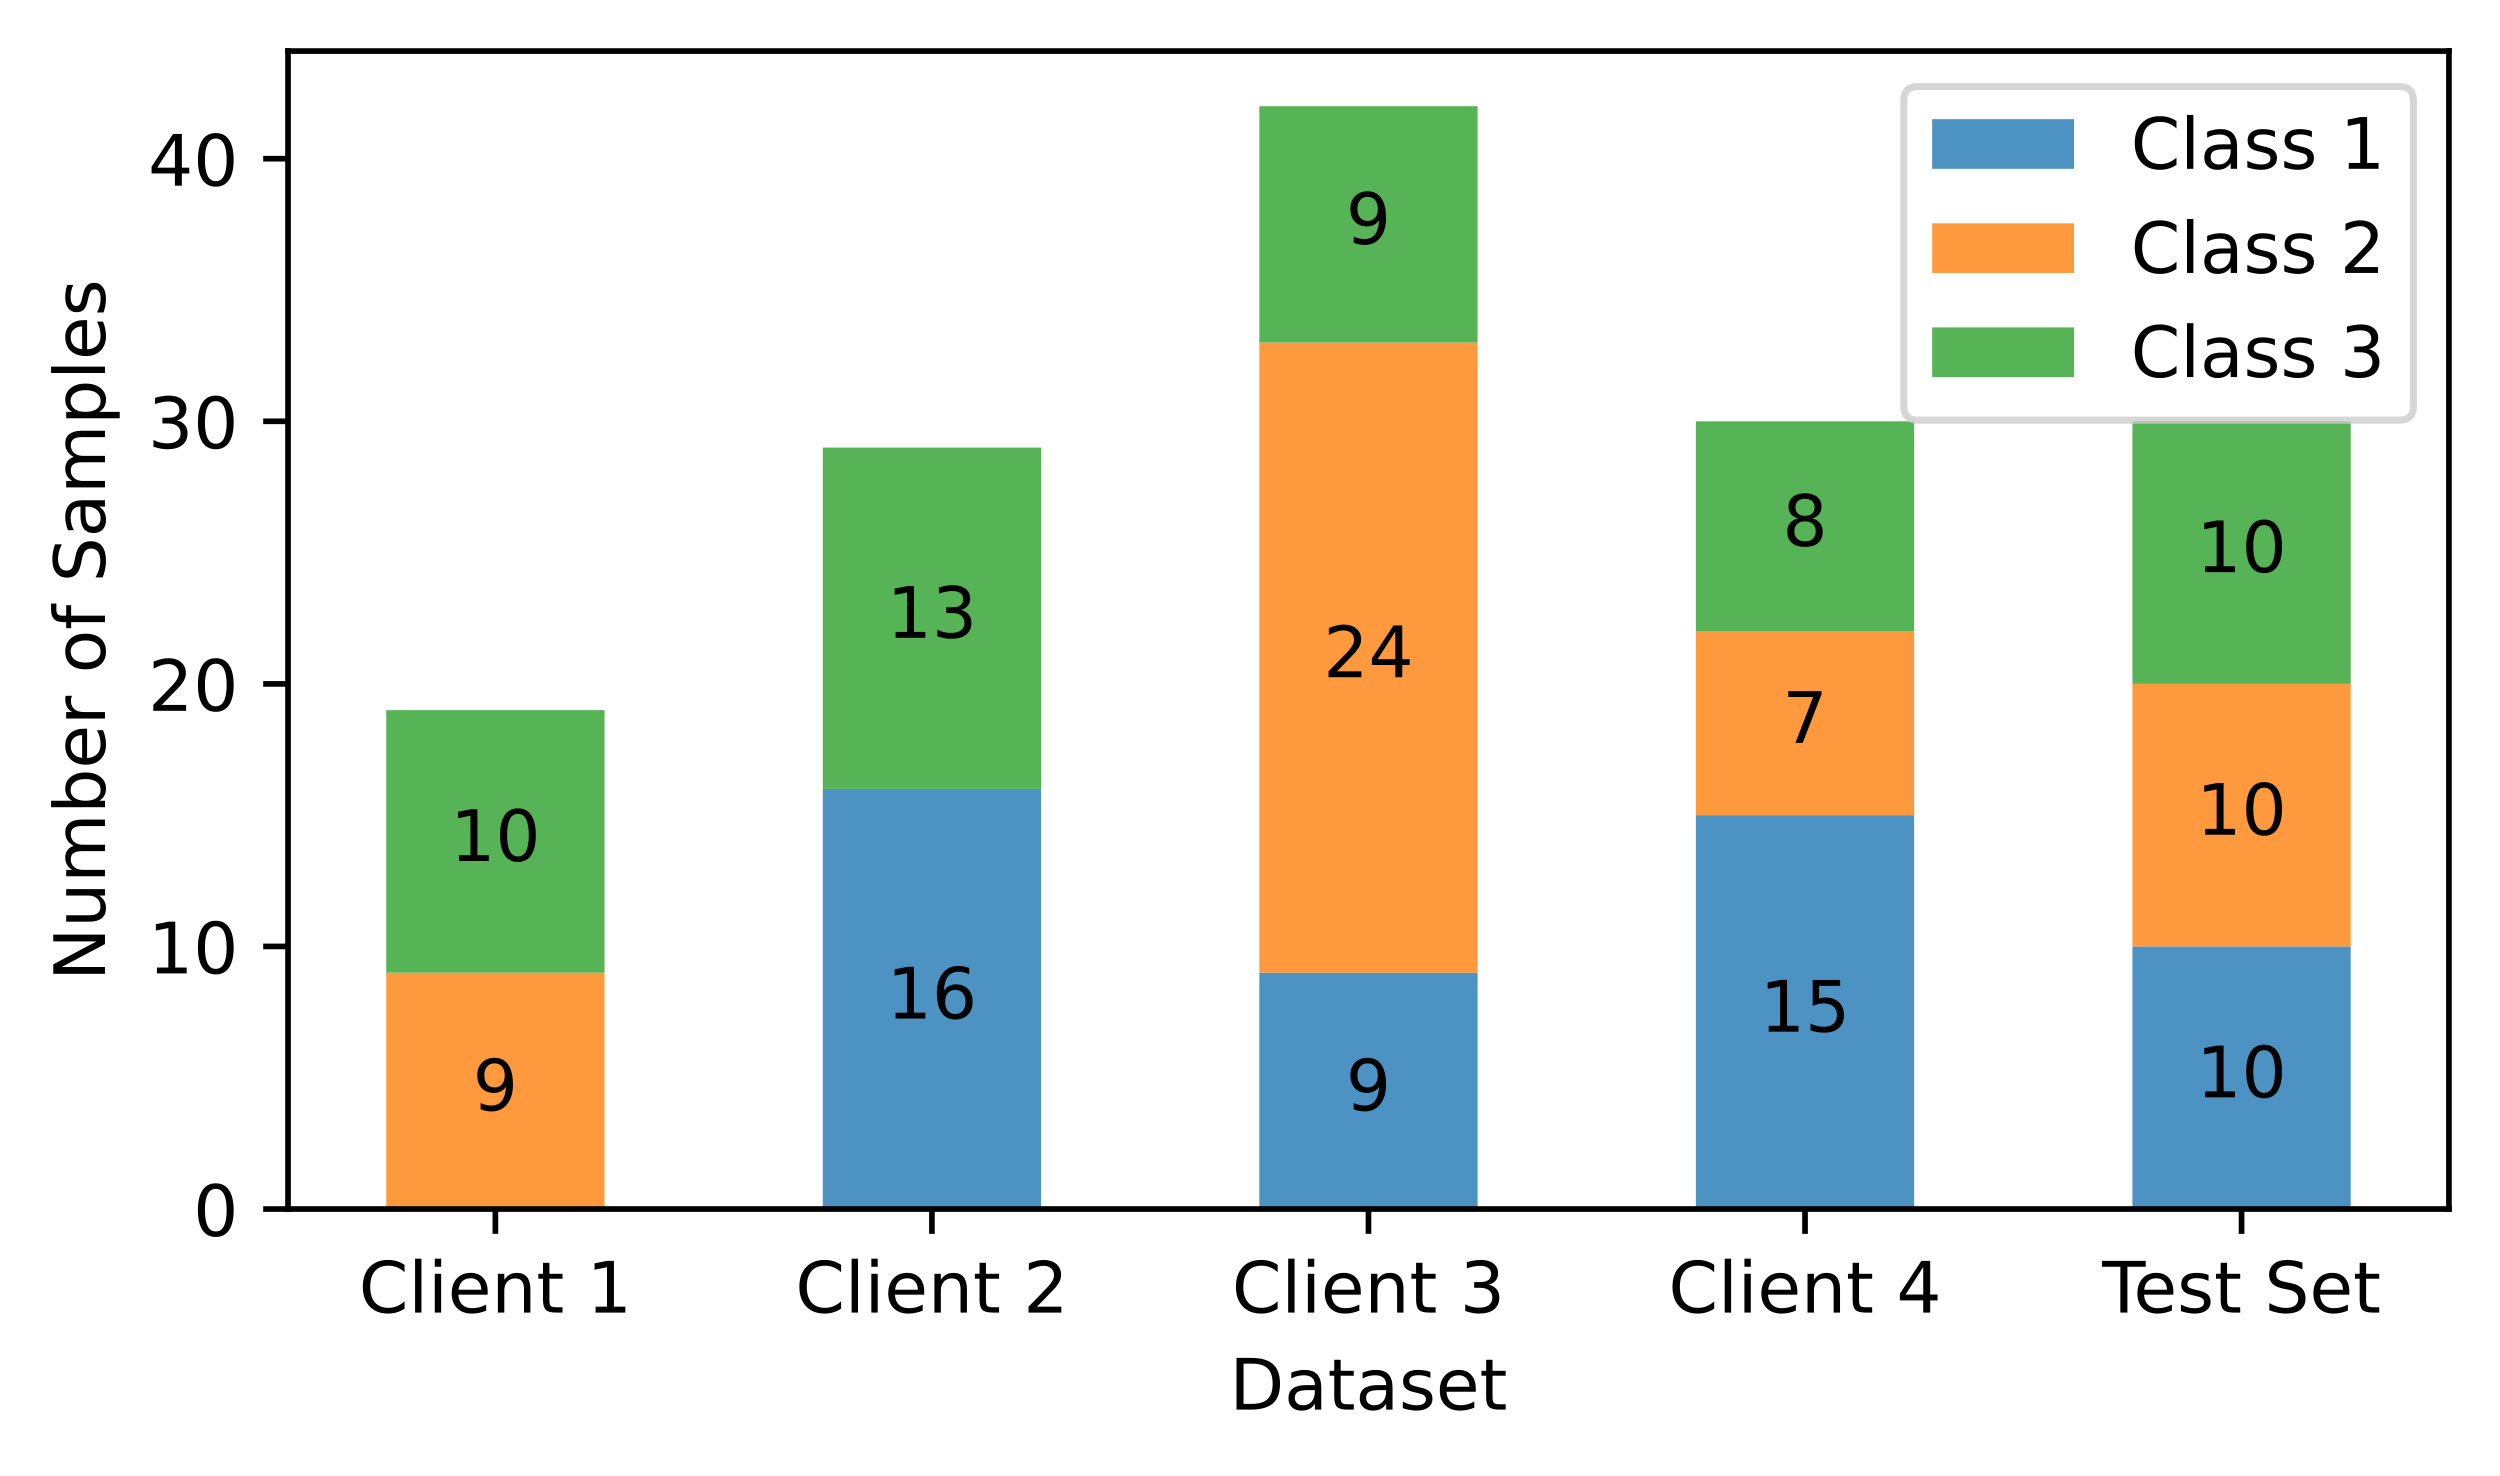
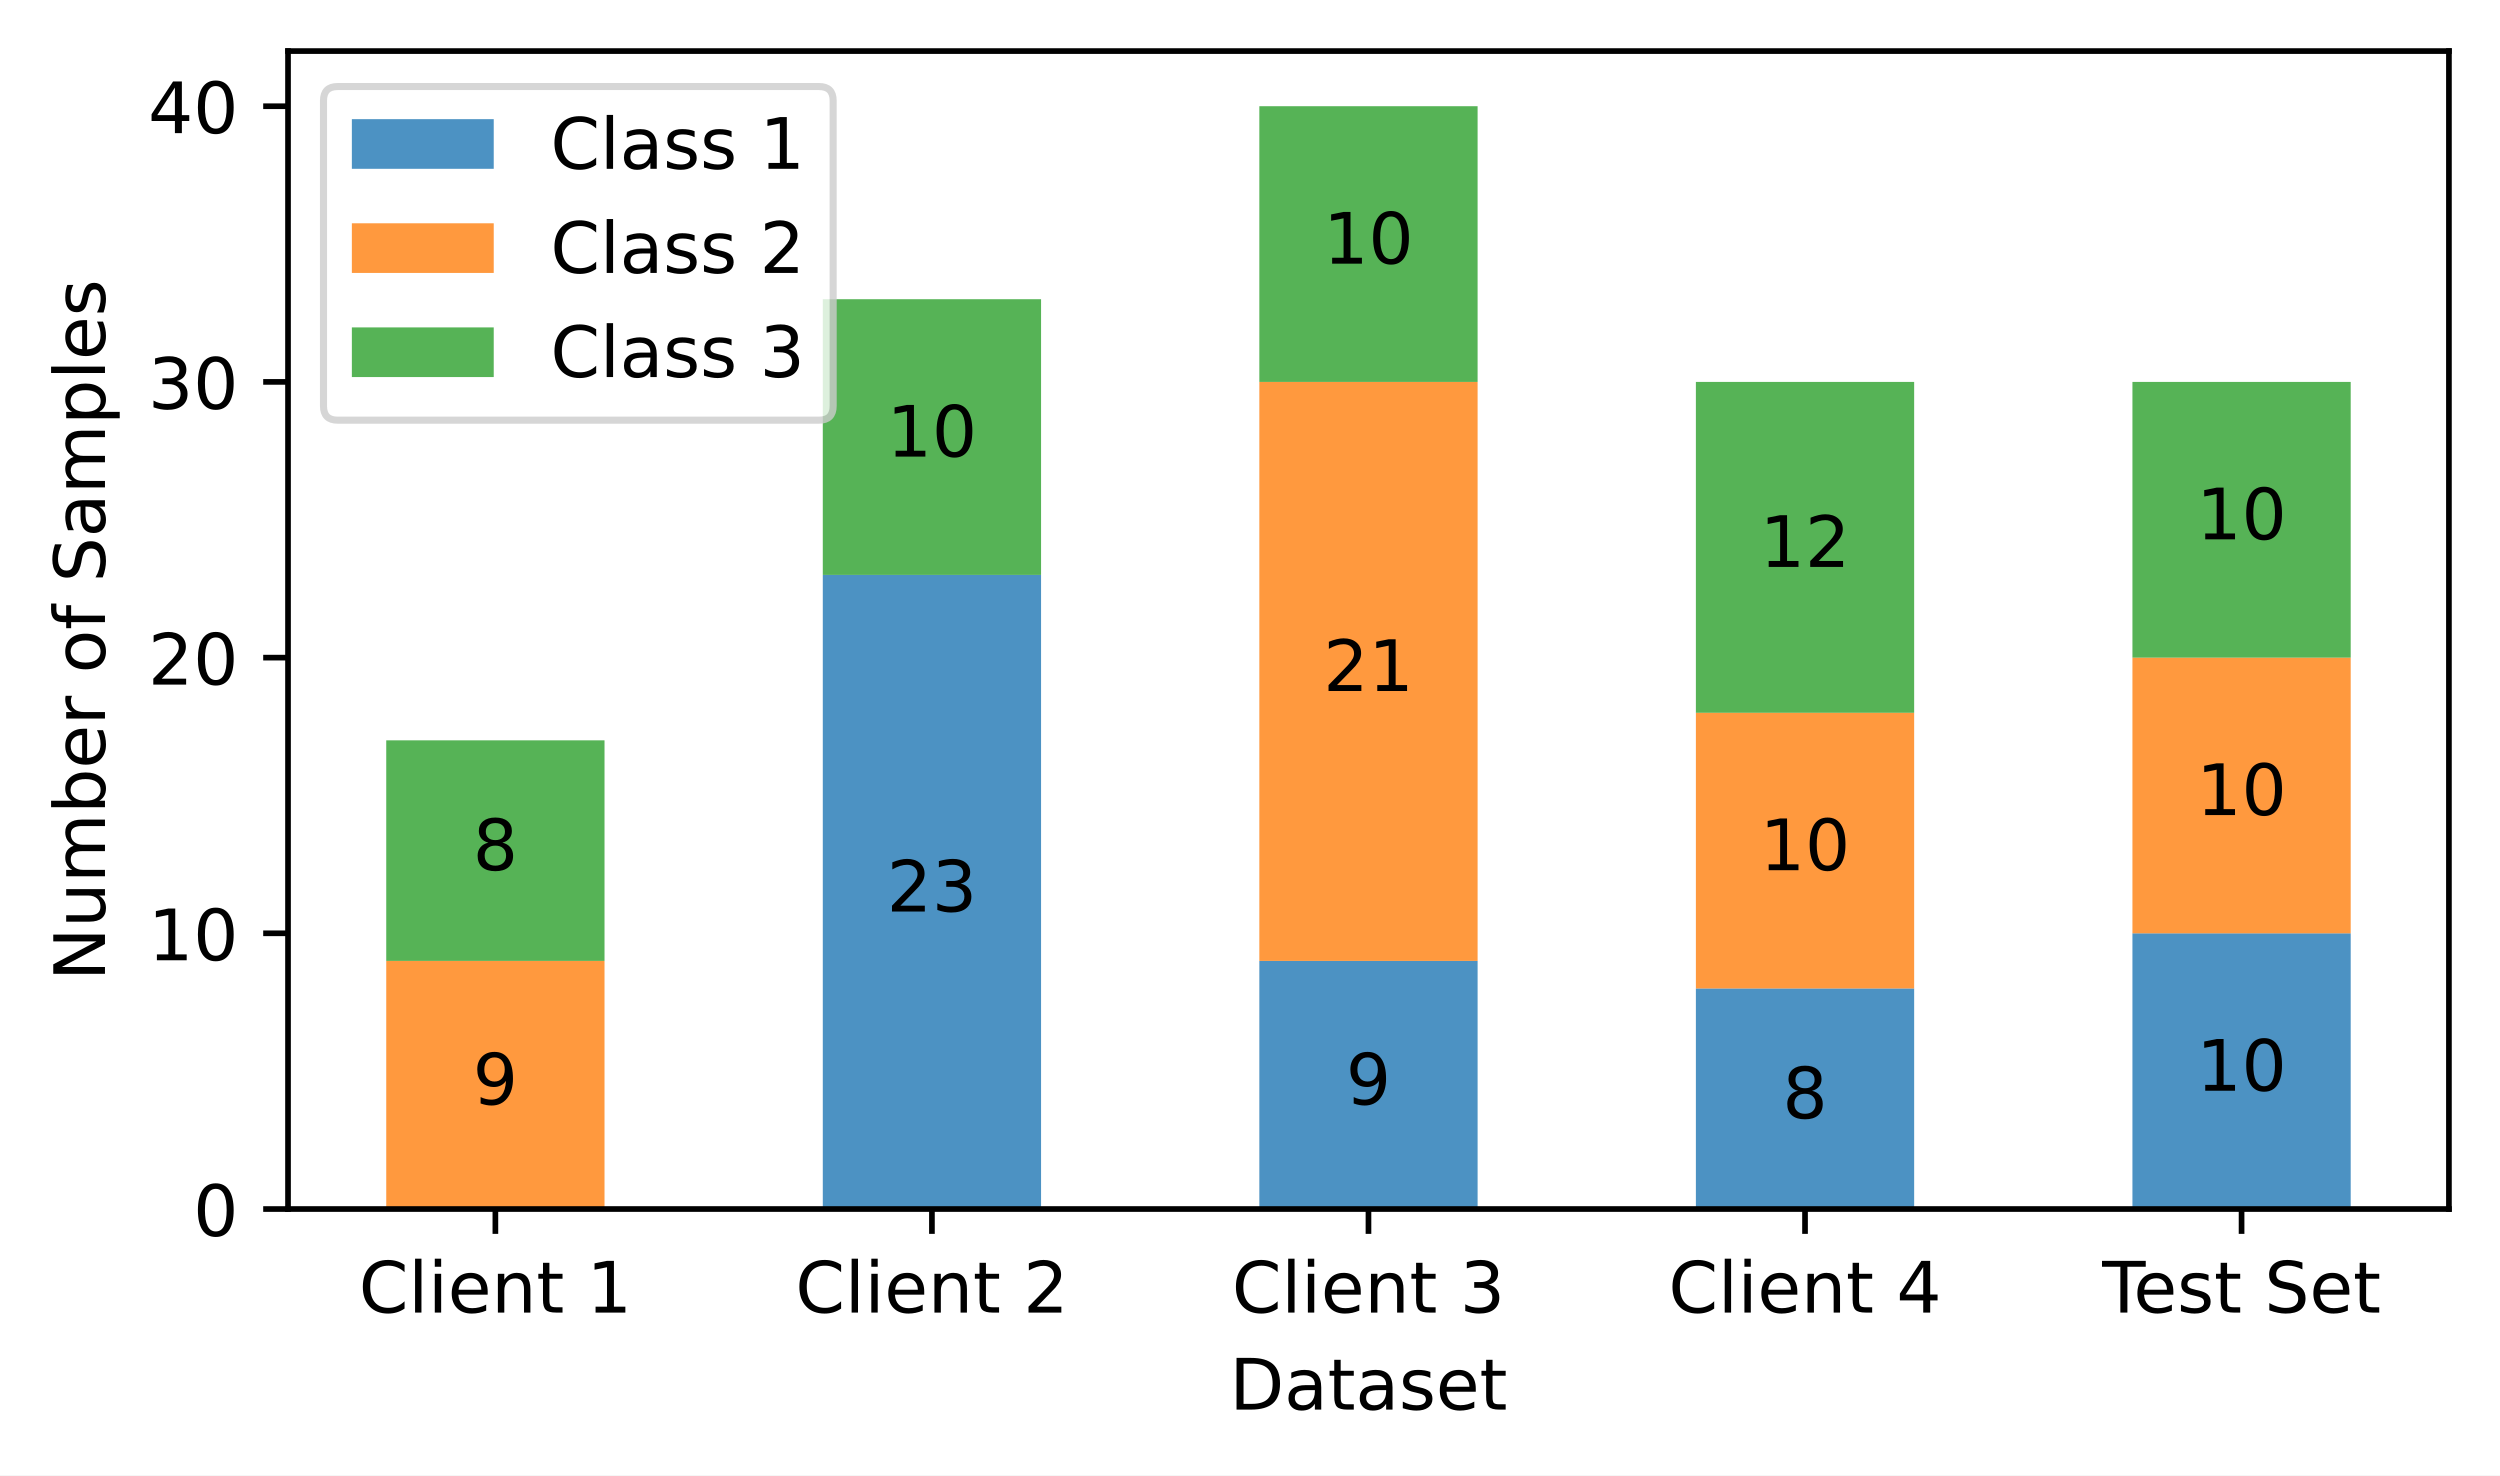
<svg xmlns="http://www.w3.org/2000/svg" xmlns:xlink="http://www.w3.org/1999/xlink" width="352.433pt" height="207.996pt" viewBox="0 0 352.433 207.996" version="1.1">
  <defs>
    <style type="text/css">*{stroke-linejoin: round; stroke-linecap: butt}</style>
  </defs>
  <g id="figure_1">
    <g id="patch_1">
      <path d="M 0 207.996  L 352.433 207.996  L 352.433 0  L 0 0  z " style="fill: #ffffff" />
    </g>
    <g id="axes_1">
      <g id="patch_2">
        <path d="M 40.603 170.44  L 345.233 170.44  L 345.233 7.2  L 40.603 7.2  z " style="fill: #ffffff" />
      </g>
      <g id="patch_3">
-         <path d="M 54.45 170.44  L 85.221 170.44  L 85.221 170.44  L 54.45 170.44  z " clip-path="url(#pff67cc8f64)" style="fill: #1f77b4; opacity: 0.8" />
+         <path d="M 54.45 170.44  L 85.221 170.44  L 85.221 170.44  L 54.45 170.44  z " clip-path="url(#p44aeb93db9)" style="fill: #1f77b4; opacity: 0.8" />
      </g>
      <g id="patch_4">
-         <path d="M 115.991 170.44  L 146.762 170.44  L 146.762 111.215  L 115.991 111.215  z " clip-path="url(#pff67cc8f64)" style="fill: #1f77b4; opacity: 0.8" />
+         <path d="M 115.991 170.44  L 146.762 170.44  L 146.762 81.047  L 115.991 81.047  z " clip-path="url(#p44aeb93db9)" style="fill: #1f77b4; opacity: 0.8" />
      </g>
      <g id="patch_5">
-         <path d="M 177.533 170.44  L 208.303 170.44  L 208.303 137.126  L 177.533 137.126  z " clip-path="url(#pff67cc8f64)" style="fill: #1f77b4; opacity: 0.8" />
+         <path d="M 177.533 170.44  L 208.303 170.44  L 208.303 135.46  L 177.533 135.46  z " clip-path="url(#p44aeb93db9)" style="fill: #1f77b4; opacity: 0.8" />
      </g>
      <g id="patch_6">
-         <path d="M 239.074 170.44  L 269.845 170.44  L 269.845 114.916  L 239.074 114.916  z " clip-path="url(#pff67cc8f64)" style="fill: #1f77b4; opacity: 0.8" />
+         <path d="M 239.074 170.44  L 269.845 170.44  L 269.845 139.347  L 239.074 139.347  z " clip-path="url(#p44aeb93db9)" style="fill: #1f77b4; opacity: 0.8" />
      </g>
      <g id="patch_7">
-         <path d="M 300.616 170.44  L 331.386 170.44  L 331.386 133.424  L 300.616 133.424  z " clip-path="url(#pff67cc8f64)" style="fill: #1f77b4; opacity: 0.8" />
+         <path d="M 300.616 170.44  L 331.386 170.44  L 331.386 131.573  L 300.616 131.573  z " clip-path="url(#p44aeb93db9)" style="fill: #1f77b4; opacity: 0.8" />
      </g>
      <g id="patch_8">
-         <path d="M 54.45 170.44  L 85.221 170.44  L 85.221 137.126  L 54.45 137.126  z " clip-path="url(#pff67cc8f64)" style="fill: #ff7f0e; opacity: 0.8" />
+         <path d="M 54.45 170.44  L 85.221 170.44  L 85.221 135.46  L 54.45 135.46  z " clip-path="url(#p44aeb93db9)" style="fill: #ff7f0e; opacity: 0.8" />
      </g>
      <g id="patch_9">
-         <path d="M 115.991 111.215  L 146.762 111.215  L 146.762 111.215  L 115.991 111.215  z " clip-path="url(#pff67cc8f64)" style="fill: #ff7f0e; opacity: 0.8" />
+         <path d="M 115.991 81.047  L 146.762 81.047  L 146.762 81.047  L 115.991 81.047  z " clip-path="url(#p44aeb93db9)" style="fill: #ff7f0e; opacity: 0.8" />
      </g>
      <g id="patch_10">
-         <path d="M 177.533 137.126  L 208.303 137.126  L 208.303 48.288  L 177.533 48.288  z " clip-path="url(#pff67cc8f64)" style="fill: #ff7f0e; opacity: 0.8" />
+         <path d="M 177.533 135.46  L 208.303 135.46  L 208.303 53.84  L 177.533 53.84  z " clip-path="url(#p44aeb93db9)" style="fill: #ff7f0e; opacity: 0.8" />
      </g>
      <g id="patch_11">
-         <path d="M 239.074 114.916  L 269.845 114.916  L 269.845 89.005  L 239.074 89.005  z " clip-path="url(#pff67cc8f64)" style="fill: #ff7f0e; opacity: 0.8" />
+         <path d="M 239.074 139.347  L 269.845 139.347  L 269.845 100.48  L 239.074 100.48  z " clip-path="url(#p44aeb93db9)" style="fill: #ff7f0e; opacity: 0.8" />
      </g>
      <g id="patch_12">
-         <path d="M 300.616 133.424  L 331.386 133.424  L 331.386 96.408  L 300.616 96.408  z " clip-path="url(#pff67cc8f64)" style="fill: #ff7f0e; opacity: 0.8" />
+         <path d="M 300.616 131.573  L 331.386 131.573  L 331.386 92.707  L 300.616 92.707  z " clip-path="url(#p44aeb93db9)" style="fill: #ff7f0e; opacity: 0.8" />
      </g>
      <g id="patch_13">
-         <path d="M 54.45 137.126  L 85.221 137.126  L 85.221 100.11  L 54.45 100.11  z " clip-path="url(#pff67cc8f64)" style="fill: #2ca02c; opacity: 0.8" />
+         <path d="M 54.45 135.46  L 85.221 135.46  L 85.221 104.367  L 54.45 104.367  z " clip-path="url(#p44aeb93db9)" style="fill: #2ca02c; opacity: 0.8" />
      </g>
      <g id="patch_14">
-         <path d="M 115.991 111.215  L 146.762 111.215  L 146.762 63.094  L 115.991 63.094  z " clip-path="url(#pff67cc8f64)" style="fill: #2ca02c; opacity: 0.8" />
+         <path d="M 115.991 81.047  L 146.762 81.047  L 146.762 42.18  L 115.991 42.18  z " clip-path="url(#p44aeb93db9)" style="fill: #2ca02c; opacity: 0.8" />
      </g>
      <g id="patch_15">
-         <path d="M 177.533 48.288  L 208.303 48.288  L 208.303 14.973  L 177.533 14.973  z " clip-path="url(#pff67cc8f64)" style="fill: #2ca02c; opacity: 0.8" />
+         <path d="M 177.533 53.84  L 208.303 53.84  L 208.303 14.973  L 177.533 14.973  z " clip-path="url(#p44aeb93db9)" style="fill: #2ca02c; opacity: 0.8" />
      </g>
      <g id="patch_16">
-         <path d="M 239.074 89.005  L 269.845 89.005  L 269.845 59.392  L 239.074 59.392  z " clip-path="url(#pff67cc8f64)" style="fill: #2ca02c; opacity: 0.8" />
+         <path d="M 239.074 100.48  L 269.845 100.48  L 269.845 53.84  L 239.074 53.84  z " clip-path="url(#p44aeb93db9)" style="fill: #2ca02c; opacity: 0.8" />
      </g>
      <g id="patch_17">
-         <path d="M 300.616 96.408  L 331.386 96.408  L 331.386 59.392  L 300.616 59.392  z " clip-path="url(#pff67cc8f64)" style="fill: #2ca02c; opacity: 0.8" />
+         <path d="M 300.616 92.707  L 331.386 92.707  L 331.386 53.84  L 300.616 53.84  z " clip-path="url(#p44aeb93db9)" style="fill: #2ca02c; opacity: 0.8" />
      </g>
      <g id="matplotlib.axis_1">
        <g id="xtick_1">
          <g id="line2d_1">
            <defs>
-               <path id="ma53c6203c0" d="M 0 0  L 0 3.5  " style="stroke: #000000; stroke-width: 0.8" />
+               <path id="m9762f52311" d="M 0 0  L 0 3.5  " style="stroke: #000000; stroke-width: 0.8" />
            </defs>
            <g>
-               <use xlink:href="#ma53c6203c0" x="69.835" y="170.44" style="stroke: #000000; stroke-width: 0.8" />
+               <use xlink:href="#m9762f52311" x="69.835" y="170.44" style="stroke: #000000; stroke-width: 0.8" />
            </g>
          </g>
          <g id="text_1">
            <g transform="translate(50.58998 185.0384) scale(0.1 -0.1)">
              <defs>
                <path id="DejaVuSans-43" d="M 4122 4306  L 4122 3641  Q 3803 3938 3442 4084  Q 3081 4231 2675 4231  Q 1875 4231 1450 3742  Q 1025 3253 1025 2328  Q 1025 1406 1450 917  Q 1875 428 2675 428  Q 3081 428 3442 575  Q 3803 722 4122 1019  L 4122 359  Q 3791 134 3420 21  Q 3050 -91 2638 -91  Q 1578 -91 968 557  Q 359 1206 359 2328  Q 359 3453 968 4101  Q 1578 4750 2638 4750  Q 3056 4750 3426 4639  Q 3797 4528 4122 4306  z " transform="scale(0.015625)" />
                <path id="DejaVuSans-6c" d="M 603 4863  L 1178 4863  L 1178 0  L 603 0  L 603 4863  z " transform="scale(0.015625)" />
                <path id="DejaVuSans-69" d="M 603 3500  L 1178 3500  L 1178 0  L 603 0  L 603 3500  z M 603 4863  L 1178 4863  L 1178 4134  L 603 4134  L 603 4863  z " transform="scale(0.015625)" />
                <path id="DejaVuSans-65" d="M 3597 1894  L 3597 1613  L 953 1613  Q 991 1019 1311 708  Q 1631 397 2203 397  Q 2534 397 2845 478  Q 3156 559 3463 722  L 3463 178  Q 3153 47 2828 -22  Q 2503 -91 2169 -91  Q 1331 -91 842 396  Q 353 884 353 1716  Q 353 2575 817 3079  Q 1281 3584 2069 3584  Q 2775 3584 3186 3129  Q 3597 2675 3597 1894  z M 3022 2063  Q 3016 2534 2758 2815  Q 2500 3097 2075 3097  Q 1594 3097 1305 2825  Q 1016 2553 972 2059  L 3022 2063  z " transform="scale(0.015625)" />
                <path id="DejaVuSans-6e" d="M 3513 2113  L 3513 0  L 2938 0  L 2938 2094  Q 2938 2591 2744 2837  Q 2550 3084 2163 3084  Q 1697 3084 1428 2787  Q 1159 2491 1159 1978  L 1159 0  L 581 0  L 581 3500  L 1159 3500  L 1159 2956  Q 1366 3272 1645 3428  Q 1925 3584 2291 3584  Q 2894 3584 3203 3211  Q 3513 2838 3513 2113  z " transform="scale(0.015625)" />
                <path id="DejaVuSans-74" d="M 1172 4494  L 1172 3500  L 2356 3500  L 2356 3053  L 1172 3053  L 1172 1153  Q 1172 725 1289 603  Q 1406 481 1766 481  L 2356 481  L 2356 0  L 1766 0  Q 1100 0 847 248  Q 594 497 594 1153  L 594 3053  L 172 3053  L 172 3500  L 594 3500  L 594 4494  L 1172 4494  z " transform="scale(0.015625)" />
                <path id="DejaVuSans-20" transform="scale(0.015625)" />
                <path id="DejaVuSans-31" d="M 794 531  L 1825 531  L 1825 4091  L 703 3866  L 703 4441  L 1819 4666  L 2450 4666  L 2450 531  L 3481 531  L 3481 0  L 794 0  L 794 531  z " transform="scale(0.015625)" />
              </defs>
              <use xlink:href="#DejaVuSans-43" />
              <use xlink:href="#DejaVuSans-6c" x="69.824" />
              <use xlink:href="#DejaVuSans-69" x="97.607" />
              <use xlink:href="#DejaVuSans-65" x="125.391" />
              <use xlink:href="#DejaVuSans-6e" x="186.914" />
              <use xlink:href="#DejaVuSans-74" x="250.293" />
              <use xlink:href="#DejaVuSans-20" x="289.502" />
              <use xlink:href="#DejaVuSans-31" x="321.289" />
            </g>
          </g>
        </g>
        <g id="xtick_2">
          <g id="line2d_2">
            <g>
-               <use xlink:href="#ma53c6203c0" x="131.377" y="170.44" style="stroke: #000000; stroke-width: 0.8" />
+               <use xlink:href="#m9762f52311" x="131.377" y="170.44" style="stroke: #000000; stroke-width: 0.8" />
            </g>
          </g>
          <g id="text_2">
            <g transform="translate(112.1314 185.0384) scale(0.1 -0.1)">
              <defs>
                <path id="DejaVuSans-32" d="M 1228 531  L 3431 531  L 3431 0  L 469 0  L 469 531  Q 828 903 1448 1529  Q 2069 2156 2228 2338  Q 2531 2678 2651 2914  Q 2772 3150 2772 3378  Q 2772 3750 2511 3984  Q 2250 4219 1831 4219  Q 1534 4219 1204 4116  Q 875 4013 500 3803  L 500 4441  Q 881 4594 1212 4672  Q 1544 4750 1819 4750  Q 2544 4750 2975 4387  Q 3406 4025 3406 3419  Q 3406 3131 3298 2873  Q 3191 2616 2906 2266  Q 2828 2175 2409 1742  Q 1991 1309 1228 531  z " transform="scale(0.015625)" />
              </defs>
              <use xlink:href="#DejaVuSans-43" />
              <use xlink:href="#DejaVuSans-6c" x="69.824" />
              <use xlink:href="#DejaVuSans-69" x="97.607" />
              <use xlink:href="#DejaVuSans-65" x="125.391" />
              <use xlink:href="#DejaVuSans-6e" x="186.914" />
              <use xlink:href="#DejaVuSans-74" x="250.293" />
              <use xlink:href="#DejaVuSans-20" x="289.502" />
              <use xlink:href="#DejaVuSans-32" x="321.289" />
            </g>
          </g>
        </g>
        <g id="xtick_3">
          <g id="line2d_3">
            <g>
-               <use xlink:href="#ma53c6203c0" x="192.918" y="170.44" style="stroke: #000000; stroke-width: 0.8" />
+               <use xlink:href="#m9762f52311" x="192.918" y="170.44" style="stroke: #000000; stroke-width: 0.8" />
            </g>
          </g>
          <g id="text_3">
            <g transform="translate(173.6728 185.0384) scale(0.1 -0.1)">
              <defs>
                <path id="DejaVuSans-33" d="M 2597 2516  Q 3050 2419 3304 2112  Q 3559 1806 3559 1356  Q 3559 666 3084 287  Q 2609 -91 1734 -91  Q 1441 -91 1130 -33  Q 819 25 488 141  L 488 750  Q 750 597 1062 519  Q 1375 441 1716 441  Q 2309 441 2620 675  Q 2931 909 2931 1356  Q 2931 1769 2642 2001  Q 2353 2234 1838 2234  L 1294 2234  L 1294 2753  L 1863 2753  Q 2328 2753 2575 2939  Q 2822 3125 2822 3475  Q 2822 3834 2567 4026  Q 2313 4219 1838 4219  Q 1578 4219 1281 4162  Q 984 4106 628 3988  L 628 4550  Q 988 4650 1302 4700  Q 1616 4750 1894 4750  Q 2613 4750 3031 4423  Q 3450 4097 3450 3541  Q 3450 3153 3228 2886  Q 3006 2619 2597 2516  z " transform="scale(0.015625)" />
              </defs>
              <use xlink:href="#DejaVuSans-43" />
              <use xlink:href="#DejaVuSans-6c" x="69.824" />
              <use xlink:href="#DejaVuSans-69" x="97.607" />
              <use xlink:href="#DejaVuSans-65" x="125.391" />
              <use xlink:href="#DejaVuSans-6e" x="186.914" />
              <use xlink:href="#DejaVuSans-74" x="250.293" />
              <use xlink:href="#DejaVuSans-20" x="289.502" />
              <use xlink:href="#DejaVuSans-33" x="321.289" />
            </g>
          </g>
        </g>
        <g id="xtick_4">
          <g id="line2d_4">
            <g>
-               <use xlink:href="#ma53c6203c0" x="254.46" y="170.44" style="stroke: #000000; stroke-width: 0.8" />
+               <use xlink:href="#m9762f52311" x="254.46" y="170.44" style="stroke: #000000; stroke-width: 0.8" />
            </g>
          </g>
          <g id="text_4">
            <g transform="translate(235.2142 185.0384) scale(0.1 -0.1)">
              <defs>
                <path id="DejaVuSans-34" d="M 2419 4116  L 825 1625  L 2419 1625  L 2419 4116  z M 2253 4666  L 3047 4666  L 3047 1625  L 3713 1625  L 3713 1100  L 3047 1100  L 3047 0  L 2419 0  L 2419 1100  L 313 1100  L 313 1709  L 2253 4666  z " transform="scale(0.015625)" />
              </defs>
              <use xlink:href="#DejaVuSans-43" />
              <use xlink:href="#DejaVuSans-6c" x="69.824" />
              <use xlink:href="#DejaVuSans-69" x="97.607" />
              <use xlink:href="#DejaVuSans-65" x="125.391" />
              <use xlink:href="#DejaVuSans-6e" x="186.914" />
              <use xlink:href="#DejaVuSans-74" x="250.293" />
              <use xlink:href="#DejaVuSans-20" x="289.502" />
              <use xlink:href="#DejaVuSans-34" x="321.289" />
            </g>
          </g>
        </g>
        <g id="xtick_5">
          <g id="line2d_5">
            <g>
-               <use xlink:href="#ma53c6203c0" x="316.001" y="170.44" style="stroke: #000000; stroke-width: 0.8" />
+               <use xlink:href="#m9762f52311" x="316.001" y="170.44" style="stroke: #000000; stroke-width: 0.8" />
            </g>
          </g>
          <g id="text_5">
            <g transform="translate(296.3556 185.0384) scale(0.1 -0.1)">
              <defs>
                <path id="DejaVuSans-54" d="M -19 4666  L 3928 4666  L 3928 4134  L 2272 4134  L 2272 0  L 1638 0  L 1638 4134  L -19 4134  L -19 4666  z " transform="scale(0.015625)" />
                <path id="DejaVuSans-73" d="M 2834 3397  L 2834 2853  Q 2591 2978 2328 3040  Q 2066 3103 1784 3103  Q 1356 3103 1142 2972  Q 928 2841 928 2578  Q 928 2378 1081 2264  Q 1234 2150 1697 2047  L 1894 2003  Q 2506 1872 2764 1633  Q 3022 1394 3022 966  Q 3022 478 2636 193  Q 2250 -91 1575 -91  Q 1294 -91 989 -36  Q 684 19 347 128  L 347 722  Q 666 556 975 473  Q 1284 391 1588 391  Q 1994 391 2212 530  Q 2431 669 2431 922  Q 2431 1156 2273 1281  Q 2116 1406 1581 1522  L 1381 1569  Q 847 1681 609 1914  Q 372 2147 372 2553  Q 372 3047 722 3315  Q 1072 3584 1716 3584  Q 2034 3584 2315 3537  Q 2597 3491 2834 3397  z " transform="scale(0.015625)" />
                <path id="DejaVuSans-53" d="M 3425 4513  L 3425 3897  Q 3066 4069 2747 4153  Q 2428 4238 2131 4238  Q 1616 4238 1336 4038  Q 1056 3838 1056 3469  Q 1056 3159 1242 3001  Q 1428 2844 1947 2747  L 2328 2669  Q 3034 2534 3370 2195  Q 3706 1856 3706 1288  Q 3706 609 3251 259  Q 2797 -91 1919 -91  Q 1588 -91 1214 -16  Q 841 59 441 206  L 441 856  Q 825 641 1194 531  Q 1563 422 1919 422  Q 2459 422 2753 634  Q 3047 847 3047 1241  Q 3047 1584 2836 1778  Q 2625 1972 2144 2069  L 1759 2144  Q 1053 2284 737 2584  Q 422 2884 422 3419  Q 422 4038 858 4394  Q 1294 4750 2059 4750  Q 2388 4750 2728 4690  Q 3069 4631 3425 4513  z " transform="scale(0.015625)" />
              </defs>
              <use xlink:href="#DejaVuSans-54" />
              <use xlink:href="#DejaVuSans-65" x="44.084" />
              <use xlink:href="#DejaVuSans-73" x="105.607" />
              <use xlink:href="#DejaVuSans-74" x="157.707" />
              <use xlink:href="#DejaVuSans-20" x="196.916" />
              <use xlink:href="#DejaVuSans-53" x="228.703" />
              <use xlink:href="#DejaVuSans-65" x="292.18" />
              <use xlink:href="#DejaVuSans-74" x="353.703" />
            </g>
          </g>
        </g>
        <g id="text_6">
          <g transform="translate(173.3384 198.7166) scale(0.1 -0.1)">
            <defs>
              <path id="DejaVuSans-44" d="M 1259 4147  L 1259 519  L 2022 519  Q 2988 519 3436 956  Q 3884 1394 3884 2338  Q 3884 3275 3436 3711  Q 2988 4147 2022 4147  L 1259 4147  z M 628 4666  L 1925 4666  Q 3281 4666 3915 4102  Q 4550 3538 4550 2338  Q 4550 1131 3912 565  Q 3275 0 1925 0  L 628 0  L 628 4666  z " transform="scale(0.015625)" />
              <path id="DejaVuSans-61" d="M 2194 1759  Q 1497 1759 1228 1600  Q 959 1441 959 1056  Q 959 750 1161 570  Q 1363 391 1709 391  Q 2188 391 2477 730  Q 2766 1069 2766 1631  L 2766 1759  L 2194 1759  z M 3341 1997  L 3341 0  L 2766 0  L 2766 531  Q 2569 213 2275 61  Q 1981 -91 1556 -91  Q 1019 -91 701 211  Q 384 513 384 1019  Q 384 1609 779 1909  Q 1175 2209 1959 2209  L 2766 2209  L 2766 2266  Q 2766 2663 2505 2880  Q 2244 3097 1772 3097  Q 1472 3097 1187 3025  Q 903 2953 641 2809  L 641 3341  Q 956 3463 1253 3523  Q 1550 3584 1831 3584  Q 2591 3584 2966 3190  Q 3341 2797 3341 1997  z " transform="scale(0.015625)" />
            </defs>
            <use xlink:href="#DejaVuSans-44" />
            <use xlink:href="#DejaVuSans-61" x="77.002" />
            <use xlink:href="#DejaVuSans-74" x="138.281" />
            <use xlink:href="#DejaVuSans-61" x="177.49" />
            <use xlink:href="#DejaVuSans-73" x="238.77" />
            <use xlink:href="#DejaVuSans-65" x="290.869" />
            <use xlink:href="#DejaVuSans-74" x="352.393" />
          </g>
        </g>
      </g>
      <g id="matplotlib.axis_2">
        <g id="ytick_1">
          <g id="line2d_6">
            <defs>
-               <path id="m9f938c3505" d="M 0 0  L -3.5 0  " style="stroke: #000000; stroke-width: 0.8" />
+               <path id="m03f8df019b" d="M 0 0  L -3.5 0  " style="stroke: #000000; stroke-width: 0.8" />
            </defs>
            <g>
-               <use xlink:href="#m9f938c3505" x="40.603" y="170.44" style="stroke: #000000; stroke-width: 0.8" />
+               <use xlink:href="#m03f8df019b" x="40.603" y="170.44" style="stroke: #000000; stroke-width: 0.8" />
            </g>
          </g>
          <g id="text_7">
            <g transform="translate(27.24063 174.2392) scale(0.1 -0.1)">
              <defs>
                <path id="DejaVuSans-30" d="M 2034 4250  Q 1547 4250 1301 3770  Q 1056 3291 1056 2328  Q 1056 1369 1301 889  Q 1547 409 2034 409  Q 2525 409 2770 889  Q 3016 1369 3016 2328  Q 3016 3291 2770 3770  Q 2525 4250 2034 4250  z M 2034 4750  Q 2819 4750 3233 4129  Q 3647 3509 3647 2328  Q 3647 1150 3233 529  Q 2819 -91 2034 -91  Q 1250 -91 836 529  Q 422 1150 422 2328  Q 422 3509 836 4129  Q 1250 4750 2034 4750  z " transform="scale(0.015625)" />
              </defs>
              <use xlink:href="#DejaVuSans-30" />
            </g>
          </g>
        </g>
        <g id="ytick_2">
          <g id="line2d_7">
            <g>
-               <use xlink:href="#m9f938c3505" x="40.603" y="133.424" style="stroke: #000000; stroke-width: 0.8" />
+               <use xlink:href="#m03f8df019b" x="40.603" y="131.573" style="stroke: #000000; stroke-width: 0.8" />
            </g>
          </g>
          <g id="text_8">
-             <g transform="translate(20.87813 137.2233) scale(0.1 -0.1)">
+             <g transform="translate(20.87813 135.3726) scale(0.1 -0.1)">
              <use xlink:href="#DejaVuSans-31" />
              <use xlink:href="#DejaVuSans-30" x="63.623" />
            </g>
          </g>
        </g>
        <g id="ytick_3">
          <g id="line2d_8">
            <g>
-               <use xlink:href="#m9f938c3505" x="40.603" y="96.408" style="stroke: #000000; stroke-width: 0.8" />
+               <use xlink:href="#m03f8df019b" x="40.603" y="92.707" style="stroke: #000000; stroke-width: 0.8" />
            </g>
          </g>
          <g id="text_9">
-             <g transform="translate(20.87813 100.2075) scale(0.1 -0.1)">
+             <g transform="translate(20.87813 96.50589) scale(0.1 -0.1)">
              <use xlink:href="#DejaVuSans-32" />
              <use xlink:href="#DejaVuSans-30" x="63.623" />
            </g>
          </g>
        </g>
        <g id="ytick_4">
          <g id="line2d_9">
            <g>
-               <use xlink:href="#m9f938c3505" x="40.603" y="59.392" style="stroke: #000000; stroke-width: 0.8" />
+               <use xlink:href="#m03f8df019b" x="40.603" y="53.84" style="stroke: #000000; stroke-width: 0.8" />
            </g>
          </g>
          <g id="text_10">
-             <g transform="translate(20.87813 63.1916) scale(0.1 -0.1)">
+             <g transform="translate(20.87813 57.63922) scale(0.1 -0.1)">
              <use xlink:href="#DejaVuSans-33" />
              <use xlink:href="#DejaVuSans-30" x="63.623" />
            </g>
          </g>
        </g>
        <g id="ytick_5">
          <g id="line2d_10">
            <g>
-               <use xlink:href="#m9f938c3505" x="40.603" y="22.377" style="stroke: #000000; stroke-width: 0.8" />
+               <use xlink:href="#m03f8df019b" x="40.603" y="14.973" style="stroke: #000000; stroke-width: 0.8" />
            </g>
          </g>
          <g id="text_11">
-             <g transform="translate(20.87813 26.17573) scale(0.1 -0.1)">
+             <g transform="translate(20.87813 18.77255) scale(0.1 -0.1)">
              <use xlink:href="#DejaVuSans-34" />
              <use xlink:href="#DejaVuSans-30" x="63.623" />
            </g>
          </g>
        </g>
        <g id="text_12">
          <g transform="translate(14.79844 138.2567) rotate(-90) scale(0.1 -0.1)">
            <defs>
              <path id="DejaVuSans-4e" d="M 628 4666  L 1478 4666  L 3547 763  L 3547 4666  L 4159 4666  L 4159 0  L 3309 0  L 1241 3903  L 1241 0  L 628 0  L 628 4666  z " transform="scale(0.015625)" />
              <path id="DejaVuSans-75" d="M 544 1381  L 544 3500  L 1119 3500  L 1119 1403  Q 1119 906 1312 657  Q 1506 409 1894 409  Q 2359 409 2629 706  Q 2900 1003 2900 1516  L 2900 3500  L 3475 3500  L 3475 0  L 2900 0  L 2900 538  Q 2691 219 2414 64  Q 2138 -91 1772 -91  Q 1169 -91 856 284  Q 544 659 544 1381  z M 1991 3584  L 1991 3584  z " transform="scale(0.015625)" />
              <path id="DejaVuSans-6d" d="M 3328 2828  Q 3544 3216 3844 3400  Q 4144 3584 4550 3584  Q 5097 3584 5394 3201  Q 5691 2819 5691 2113  L 5691 0  L 5113 0  L 5113 2094  Q 5113 2597 4934 2840  Q 4756 3084 4391 3084  Q 3944 3084 3684 2787  Q 3425 2491 3425 1978  L 3425 0  L 2847 0  L 2847 2094  Q 2847 2600 2669 2842  Q 2491 3084 2119 3084  Q 1678 3084 1418 2786  Q 1159 2488 1159 1978  L 1159 0  L 581 0  L 581 3500  L 1159 3500  L 1159 2956  Q 1356 3278 1631 3431  Q 1906 3584 2284 3584  Q 2666 3584 2933 3390  Q 3200 3197 3328 2828  z " transform="scale(0.015625)" />
              <path id="DejaVuSans-62" d="M 3116 1747  Q 3116 2381 2855 2742  Q 2594 3103 2138 3103  Q 1681 3103 1420 2742  Q 1159 2381 1159 1747  Q 1159 1113 1420 752  Q 1681 391 2138 391  Q 2594 391 2855 752  Q 3116 1113 3116 1747  z M 1159 2969  Q 1341 3281 1617 3432  Q 1894 3584 2278 3584  Q 2916 3584 3314 3078  Q 3713 2572 3713 1747  Q 3713 922 3314 415  Q 2916 -91 2278 -91  Q 1894 -91 1617 61  Q 1341 213 1159 525  L 1159 0  L 581 0  L 581 4863  L 1159 4863  L 1159 2969  z " transform="scale(0.015625)" />
              <path id="DejaVuSans-72" d="M 2631 2963  Q 2534 3019 2420 3045  Q 2306 3072 2169 3072  Q 1681 3072 1420 2755  Q 1159 2438 1159 1844  L 1159 0  L 581 0  L 581 3500  L 1159 3500  L 1159 2956  Q 1341 3275 1631 3429  Q 1922 3584 2338 3584  Q 2397 3584 2469 3576  Q 2541 3569 2628 3553  L 2631 2963  z " transform="scale(0.015625)" />
              <path id="DejaVuSans-6f" d="M 1959 3097  Q 1497 3097 1228 2736  Q 959 2375 959 1747  Q 959 1119 1226 758  Q 1494 397 1959 397  Q 2419 397 2687 759  Q 2956 1122 2956 1747  Q 2956 2369 2687 2733  Q 2419 3097 1959 3097  z M 1959 3584  Q 2709 3584 3137 3096  Q 3566 2609 3566 1747  Q 3566 888 3137 398  Q 2709 -91 1959 -91  Q 1206 -91 779 398  Q 353 888 353 1747  Q 353 2609 779 3096  Q 1206 3584 1959 3584  z " transform="scale(0.015625)" />
              <path id="DejaVuSans-66" d="M 2375 4863  L 2375 4384  L 1825 4384  Q 1516 4384 1395 4259  Q 1275 4134 1275 3809  L 1275 3500  L 2222 3500  L 2222 3053  L 1275 3053  L 1275 0  L 697 0  L 697 3053  L 147 3053  L 147 3500  L 697 3500  L 697 3744  Q 697 4328 969 4595  Q 1241 4863 1831 4863  L 2375 4863  z " transform="scale(0.015625)" />
              <path id="DejaVuSans-70" d="M 1159 525  L 1159 -1331  L 581 -1331  L 581 3500  L 1159 3500  L 1159 2969  Q 1341 3281 1617 3432  Q 1894 3584 2278 3584  Q 2916 3584 3314 3078  Q 3713 2572 3713 1747  Q 3713 922 3314 415  Q 2916 -91 2278 -91  Q 1894 -91 1617 61  Q 1341 213 1159 525  z M 3116 1747  Q 3116 2381 2855 2742  Q 2594 3103 2138 3103  Q 1681 3103 1420 2742  Q 1159 2381 1159 1747  Q 1159 1113 1420 752  Q 1681 391 2138 391  Q 2594 391 2855 752  Q 3116 1113 3116 1747  z " transform="scale(0.015625)" />
            </defs>
            <use xlink:href="#DejaVuSans-4e" />
            <use xlink:href="#DejaVuSans-75" x="74.805" />
            <use xlink:href="#DejaVuSans-6d" x="138.184" />
            <use xlink:href="#DejaVuSans-62" x="235.596" />
            <use xlink:href="#DejaVuSans-65" x="299.072" />
            <use xlink:href="#DejaVuSans-72" x="360.596" />
            <use xlink:href="#DejaVuSans-20" x="401.709" />
            <use xlink:href="#DejaVuSans-6f" x="433.496" />
            <use xlink:href="#DejaVuSans-66" x="494.678" />
            <use xlink:href="#DejaVuSans-20" x="529.883" />
            <use xlink:href="#DejaVuSans-53" x="561.67" />
            <use xlink:href="#DejaVuSans-61" x="625.146" />
            <use xlink:href="#DejaVuSans-6d" x="686.426" />
            <use xlink:href="#DejaVuSans-70" x="783.838" />
            <use xlink:href="#DejaVuSans-6c" x="847.314" />
            <use xlink:href="#DejaVuSans-65" x="875.098" />
            <use xlink:href="#DejaVuSans-73" x="936.621" />
          </g>
        </g>
      </g>
      <g id="patch_18">
        <path d="M 40.603 170.44  L 40.603 7.2  " style="fill: none; stroke: #000000; stroke-width: 0.8; stroke-linejoin: miter; stroke-linecap: square" />
      </g>
      <g id="patch_19">
        <path d="M 345.233 170.44  L 345.233 7.2  " style="fill: none; stroke: #000000; stroke-width: 0.8; stroke-linejoin: miter; stroke-linecap: square" />
      </g>
      <g id="patch_20">
        <path d="M 40.603 170.44  L 345.233 170.44  " style="fill: none; stroke: #000000; stroke-width: 0.8; stroke-linejoin: miter; stroke-linecap: square" />
      </g>
      <g id="patch_21">
        <path d="M 40.603 7.2  L 345.233 7.2  " style="fill: none; stroke: #000000; stroke-width: 0.8; stroke-linejoin: miter; stroke-linecap: square" />
      </g>
      <g id="text_13">
-         <g transform="translate(125.0142 143.5867) scale(0.1 -0.1)">
-           <defs>
-             <path id="DejaVuSans-36" d="M 2113 2584  Q 1688 2584 1439 2293  Q 1191 2003 1191 1497  Q 1191 994 1439 701  Q 1688 409 2113 409  Q 2538 409 2786 701  Q 3034 994 3034 1497  Q 3034 2003 2786 2293  Q 2538 2584 2113 2584  z M 3366 4563  L 3366 3988  Q 3128 4100 2886 4159  Q 2644 4219 2406 4219  Q 1781 4219 1451 3797  Q 1122 3375 1075 2522  Q 1259 2794 1537 2939  Q 1816 3084 2150 3084  Q 2853 3084 3261 2657  Q 3669 2231 3669 1497  Q 3669 778 3244 343  Q 2819 -91 2113 -91  Q 1303 -91 875 529  Q 447 1150 447 2328  Q 447 3434 972 4092  Q 1497 4750 2381 4750  Q 2619 4750 2861 4703  Q 3103 4656 3366 4563  z " transform="scale(0.015625)" />
-           </defs>
-           <use xlink:href="#DejaVuSans-31" />
-           <use xlink:href="#DejaVuSans-36" x="63.623" />
+         <g transform="translate(125.0142 128.5027) scale(0.1 -0.1)">
+           <use xlink:href="#DejaVuSans-32" />
+           <use xlink:href="#DejaVuSans-33" x="63.623" />
        </g>
      </g>
      <g id="text_14">
-         <g transform="translate(189.7369 156.5422) scale(0.1 -0.1)">
+         <g transform="translate(189.7369 155.7094) scale(0.1 -0.1)">
          <defs>
            <path id="DejaVuSans-39" d="M 703 97  L 703 672  Q 941 559 1184 500  Q 1428 441 1663 441  Q 2288 441 2617 861  Q 2947 1281 2994 2138  Q 2813 1869 2534 1725  Q 2256 1581 1919 1581  Q 1219 1581 811 2004  Q 403 2428 403 3163  Q 403 3881 828 4315  Q 1253 4750 1959 4750  Q 2769 4750 3195 4129  Q 3622 3509 3622 2328  Q 3622 1225 3098 567  Q 2575 -91 1691 -91  Q 1453 -91 1209 -44  Q 966 3 703 97  z M 1959 2075  Q 2384 2075 2632 2365  Q 2881 2656 2881 3163  Q 2881 3666 2632 3958  Q 2384 4250 1959 4250  Q 1534 4250 1286 3958  Q 1038 3666 1038 3163  Q 1038 2656 1286 2365  Q 1534 2075 1959 2075  z " transform="scale(0.015625)" />
          </defs>
          <use xlink:href="#DejaVuSans-39" />
        </g>
      </g>
      <g id="text_15">
-         <g transform="translate(248.097 145.4375) scale(0.1 -0.1)">
-           <defs>
-             <path id="DejaVuSans-35" d="M 691 4666  L 3169 4666  L 3169 4134  L 1269 4134  L 1269 2991  Q 1406 3038 1543 3061  Q 1681 3084 1819 3084  Q 2600 3084 3056 2656  Q 3513 2228 3513 1497  Q 3513 744 3044 326  Q 2575 -91 1722 -91  Q 1428 -91 1123 -41  Q 819 9 494 109  L 494 744  Q 775 591 1075 516  Q 1375 441 1709 441  Q 2250 441 2565 725  Q 2881 1009 2881 1497  Q 2881 1984 2565 2268  Q 2250 2553 1709 2553  Q 1456 2553 1204 2497  Q 953 2441 691 2322  L 691 4666  z " transform="scale(0.015625)" />
-           </defs>
-           <use xlink:href="#DejaVuSans-31" />
-           <use xlink:href="#DejaVuSans-35" x="63.623" />
-         </g>
-       </g>
-       <g id="text_16">
-         <g transform="translate(309.6385 154.6914) scale(0.1 -0.1)">
-           <use xlink:href="#DejaVuSans-31" />
-           <use xlink:href="#DejaVuSans-30" x="63.623" />
-         </g>
-       </g>
-       <g id="text_17">
-         <g transform="translate(66.65405 156.5422) scale(0.1 -0.1)">
-           <use xlink:href="#DejaVuSans-39" />
-         </g>
-       </g>
-       <g id="text_18">
-         <g transform="translate(186.5556 95.46604) scale(0.1 -0.1)">
-           <use xlink:href="#DejaVuSans-32" />
-           <use xlink:href="#DejaVuSans-34" x="63.623" />
-         </g>
-       </g>
-       <g id="text_19">
-         <g transform="translate(251.2783 104.72) scale(0.1 -0.1)">
-           <defs>
-             <path id="DejaVuSans-37" d="M 525 4666  L 3525 4666  L 3525 4397  L 1831 0  L 1172 0  L 2766 4134  L 525 4134  L 525 4666  z " transform="scale(0.015625)" />
-           </defs>
-           <use xlink:href="#DejaVuSans-37" />
-         </g>
-       </g>
-       <g id="text_20">
-         <g transform="translate(309.6385 117.6756) scale(0.1 -0.1)">
-           <use xlink:href="#DejaVuSans-31" />
-           <use xlink:href="#DejaVuSans-30" x="63.623" />
-         </g>
-       </g>
-       <g id="text_21">
-         <g transform="translate(63.4728 121.3772) scale(0.1 -0.1)">
-           <use xlink:href="#DejaVuSans-31" />
-           <use xlink:href="#DejaVuSans-30" x="63.623" />
-         </g>
-       </g>
-       <g id="text_22">
-         <g transform="translate(125.0142 89.91366) scale(0.1 -0.1)">
-           <use xlink:href="#DejaVuSans-31" />
-           <use xlink:href="#DejaVuSans-33" x="63.623" />
-         </g>
-       </g>
-       <g id="text_23">
-         <g transform="translate(189.7369 34.38985) scale(0.1 -0.1)">
-           <use xlink:href="#DejaVuSans-39" />
-         </g>
-       </g>
-       <g id="text_24">
-         <g transform="translate(251.2783 76.95811) scale(0.1 -0.1)">
+         <g transform="translate(251.2783 157.6527) scale(0.1 -0.1)">
          <defs>
            <path id="DejaVuSans-38" d="M 2034 2216  Q 1584 2216 1326 1975  Q 1069 1734 1069 1313  Q 1069 891 1326 650  Q 1584 409 2034 409  Q 2484 409 2743 651  Q 3003 894 3003 1313  Q 3003 1734 2745 1975  Q 2488 2216 2034 2216  z M 1403 2484  Q 997 2584 770 2862  Q 544 3141 544 3541  Q 544 4100 942 4425  Q 1341 4750 2034 4750  Q 2731 4750 3128 4425  Q 3525 4100 3525 3541  Q 3525 3141 3298 2862  Q 3072 2584 2669 2484  Q 3125 2378 3379 2068  Q 3634 1759 3634 1313  Q 3634 634 3220 271  Q 2806 -91 2034 -91  Q 1263 -91 848 271  Q 434 634 434 1313  Q 434 1759 690 2068  Q 947 2378 1403 2484  z M 1172 3481  Q 1172 3119 1398 2916  Q 1625 2713 2034 2713  Q 2441 2713 2670 2916  Q 2900 3119 2900 3481  Q 2900 3844 2670 4047  Q 2441 4250 2034 4250  Q 1625 4250 1398 4047  Q 1172 3844 1172 3481  z " transform="scale(0.015625)" />
          </defs>
          <use xlink:href="#DejaVuSans-38" />
        </g>
      </g>
+       <g id="text_16">
+         <g transform="translate(309.6385 153.766) scale(0.1 -0.1)">
+           <use xlink:href="#DejaVuSans-31" />
+           <use xlink:href="#DejaVuSans-30" x="63.623" />
+         </g>
+       </g>
+       <g id="text_17">
+         <g transform="translate(66.65405 155.7094) scale(0.1 -0.1)">
+           <use xlink:href="#DejaVuSans-39" />
+         </g>
+       </g>
+       <g id="text_18">
+         <g transform="translate(186.5556 97.40937) scale(0.1 -0.1)">
+           <use xlink:href="#DejaVuSans-32" />
+           <use xlink:href="#DejaVuSans-31" x="63.623" />
+         </g>
+       </g>
+       <g id="text_19">
+         <g transform="translate(248.097 122.6727) scale(0.1 -0.1)">
+           <use xlink:href="#DejaVuSans-31" />
+           <use xlink:href="#DejaVuSans-30" x="63.623" />
+         </g>
+       </g>
+       <g id="text_20">
+         <g transform="translate(309.6385 114.8994) scale(0.1 -0.1)">
+           <use xlink:href="#DejaVuSans-31" />
+           <use xlink:href="#DejaVuSans-30" x="63.623" />
+         </g>
+       </g>
+       <g id="text_21">
+         <g transform="translate(66.65405 122.6727) scale(0.1 -0.1)">
+           <use xlink:href="#DejaVuSans-38" />
+         </g>
+       </g>
+       <g id="text_22">
+         <g transform="translate(125.0142 64.37271) scale(0.1 -0.1)">
+           <use xlink:href="#DejaVuSans-31" />
+           <use xlink:href="#DejaVuSans-30" x="63.623" />
+         </g>
+       </g>
+       <g id="text_23">
+         <g transform="translate(186.5556 37.16604) scale(0.1 -0.1)">
+           <use xlink:href="#DejaVuSans-31" />
+           <use xlink:href="#DejaVuSans-30" x="63.623" />
+         </g>
+       </g>
+       <g id="text_24">
+         <g transform="translate(248.097 79.91938) scale(0.1 -0.1)">
+           <use xlink:href="#DejaVuSans-31" />
+           <use xlink:href="#DejaVuSans-32" x="63.623" />
+         </g>
+       </g>
      <g id="text_25">
-         <g transform="translate(309.6385 80.65969) scale(0.1 -0.1)">
+         <g transform="translate(309.6385 76.03271) scale(0.1 -0.1)">
          <use xlink:href="#DejaVuSans-31" />
          <use xlink:href="#DejaVuSans-30" x="63.623" />
        </g>
      </g>
      <g id="legend_1">
        <g id="patch_22">
-           <path d="M 270.385 59.234  L 338.233 59.234  Q 340.233 59.234 340.233 57.234  L 340.233 14.2  Q 340.233 12.2 338.233 12.2  L 270.385 12.2  Q 268.385 12.2 268.385 14.2  L 268.385 57.234  Q 268.385 59.234 270.385 59.234  z " style="fill: #ffffff; opacity: 0.8; stroke: #cccccc; stroke-linejoin: miter" />
+           <path d="M 47.603 59.234  L 115.452 59.234  Q 117.452 59.234 117.452 57.234  L 117.452 14.2  Q 117.452 12.2 115.452 12.2  L 47.603 12.2  Q 45.603 12.2 45.603 14.2  L 45.603 57.234  Q 45.603 59.234 47.603 59.234  z " style="fill: #ffffff; opacity: 0.8; stroke: #cccccc; stroke-linejoin: miter" />
        </g>
        <g id="patch_23">
-           <path d="M 272.385 23.798  L 292.385 23.798  L 292.385 16.798  L 272.385 16.798  z " style="fill: #1f77b4; opacity: 0.8" />
+           <path d="M 49.603 23.798  L 69.603 23.798  L 69.603 16.798  L 49.603 16.798  z " style="fill: #1f77b4; opacity: 0.8" />
        </g>
        <g id="text_26">
-           <g transform="translate(300.3847 23.79844) scale(0.1 -0.1)">
+           <g transform="translate(77.60313 23.79844) scale(0.1 -0.1)">
            <use xlink:href="#DejaVuSans-43" />
            <use xlink:href="#DejaVuSans-6c" x="69.824" />
            <use xlink:href="#DejaVuSans-61" x="97.607" />
            <use xlink:href="#DejaVuSans-73" x="158.887" />
            <use xlink:href="#DejaVuSans-73" x="210.986" />
            <use xlink:href="#DejaVuSans-20" x="263.086" />
            <use xlink:href="#DejaVuSans-31" x="294.873" />
          </g>
        </g>
        <g id="patch_24">
-           <path d="M 272.385 38.477  L 292.385 38.477  L 292.385 31.477  L 272.385 31.477  z " style="fill: #ff7f0e; opacity: 0.8" />
+           <path d="M 49.603 38.477  L 69.603 38.477  L 69.603 31.477  L 49.603 31.477  z " style="fill: #ff7f0e; opacity: 0.8" />
        </g>
        <g id="text_27">
-           <g transform="translate(300.3847 38.47656) scale(0.1 -0.1)">
+           <g transform="translate(77.60313 38.47656) scale(0.1 -0.1)">
            <use xlink:href="#DejaVuSans-43" />
            <use xlink:href="#DejaVuSans-6c" x="69.824" />
            <use xlink:href="#DejaVuSans-61" x="97.607" />
            <use xlink:href="#DejaVuSans-73" x="158.887" />
            <use xlink:href="#DejaVuSans-73" x="210.986" />
            <use xlink:href="#DejaVuSans-20" x="263.086" />
            <use xlink:href="#DejaVuSans-32" x="294.873" />
          </g>
        </g>
        <g id="patch_25">
-           <path d="M 272.385 53.155  L 292.385 53.155  L 292.385 46.155  L 272.385 46.155  z " style="fill: #2ca02c; opacity: 0.8" />
+           <path d="M 49.603 53.155  L 69.603 53.155  L 69.603 46.155  L 49.603 46.155  z " style="fill: #2ca02c; opacity: 0.8" />
        </g>
        <g id="text_28">
-           <g transform="translate(300.3847 53.15469) scale(0.1 -0.1)">
+           <g transform="translate(77.60313 53.15469) scale(0.1 -0.1)">
            <use xlink:href="#DejaVuSans-43" />
            <use xlink:href="#DejaVuSans-6c" x="69.824" />
            <use xlink:href="#DejaVuSans-61" x="97.607" />
            <use xlink:href="#DejaVuSans-73" x="158.887" />
            <use xlink:href="#DejaVuSans-73" x="210.986" />
            <use xlink:href="#DejaVuSans-20" x="263.086" />
            <use xlink:href="#DejaVuSans-33" x="294.873" />
          </g>
        </g>
      </g>
    </g>
  </g>
  <defs>
-     <clipPath id="pff67cc8f64">
+     <clipPath id="p44aeb93db9">
      <rect x="40.603" y="7.2" width="304.63" height="163.24" />
    </clipPath>
  </defs>
</svg>
